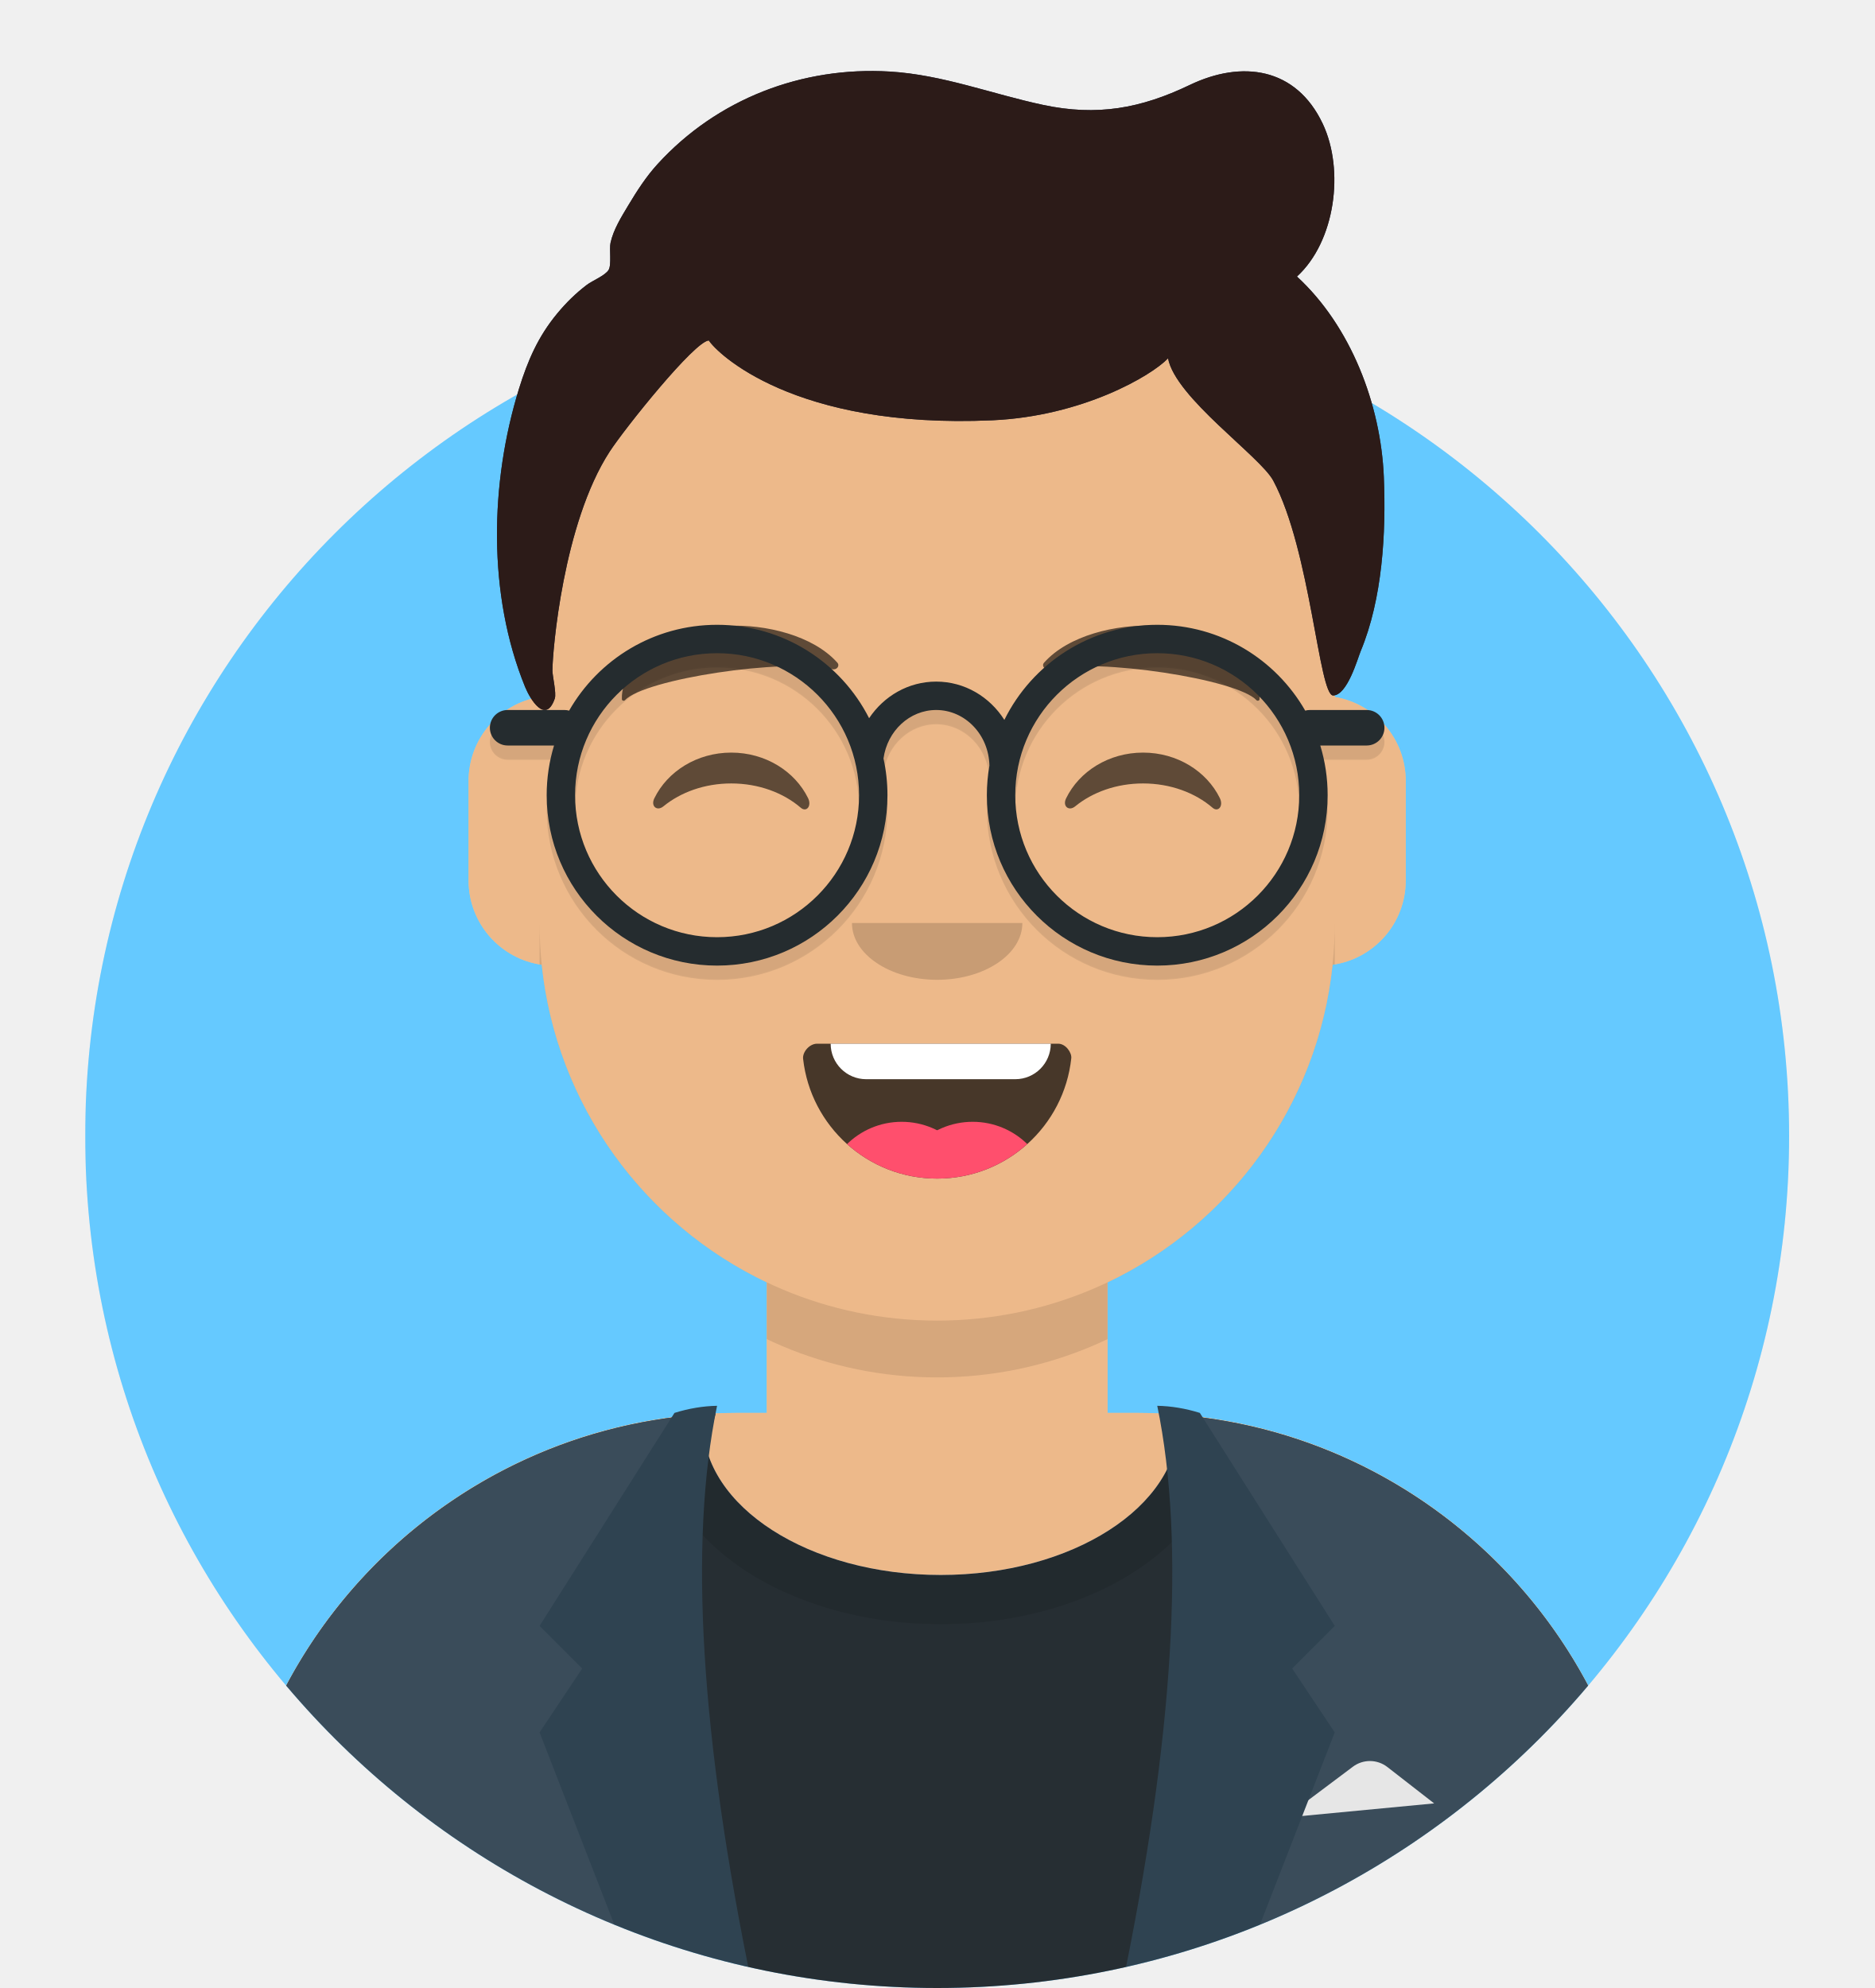
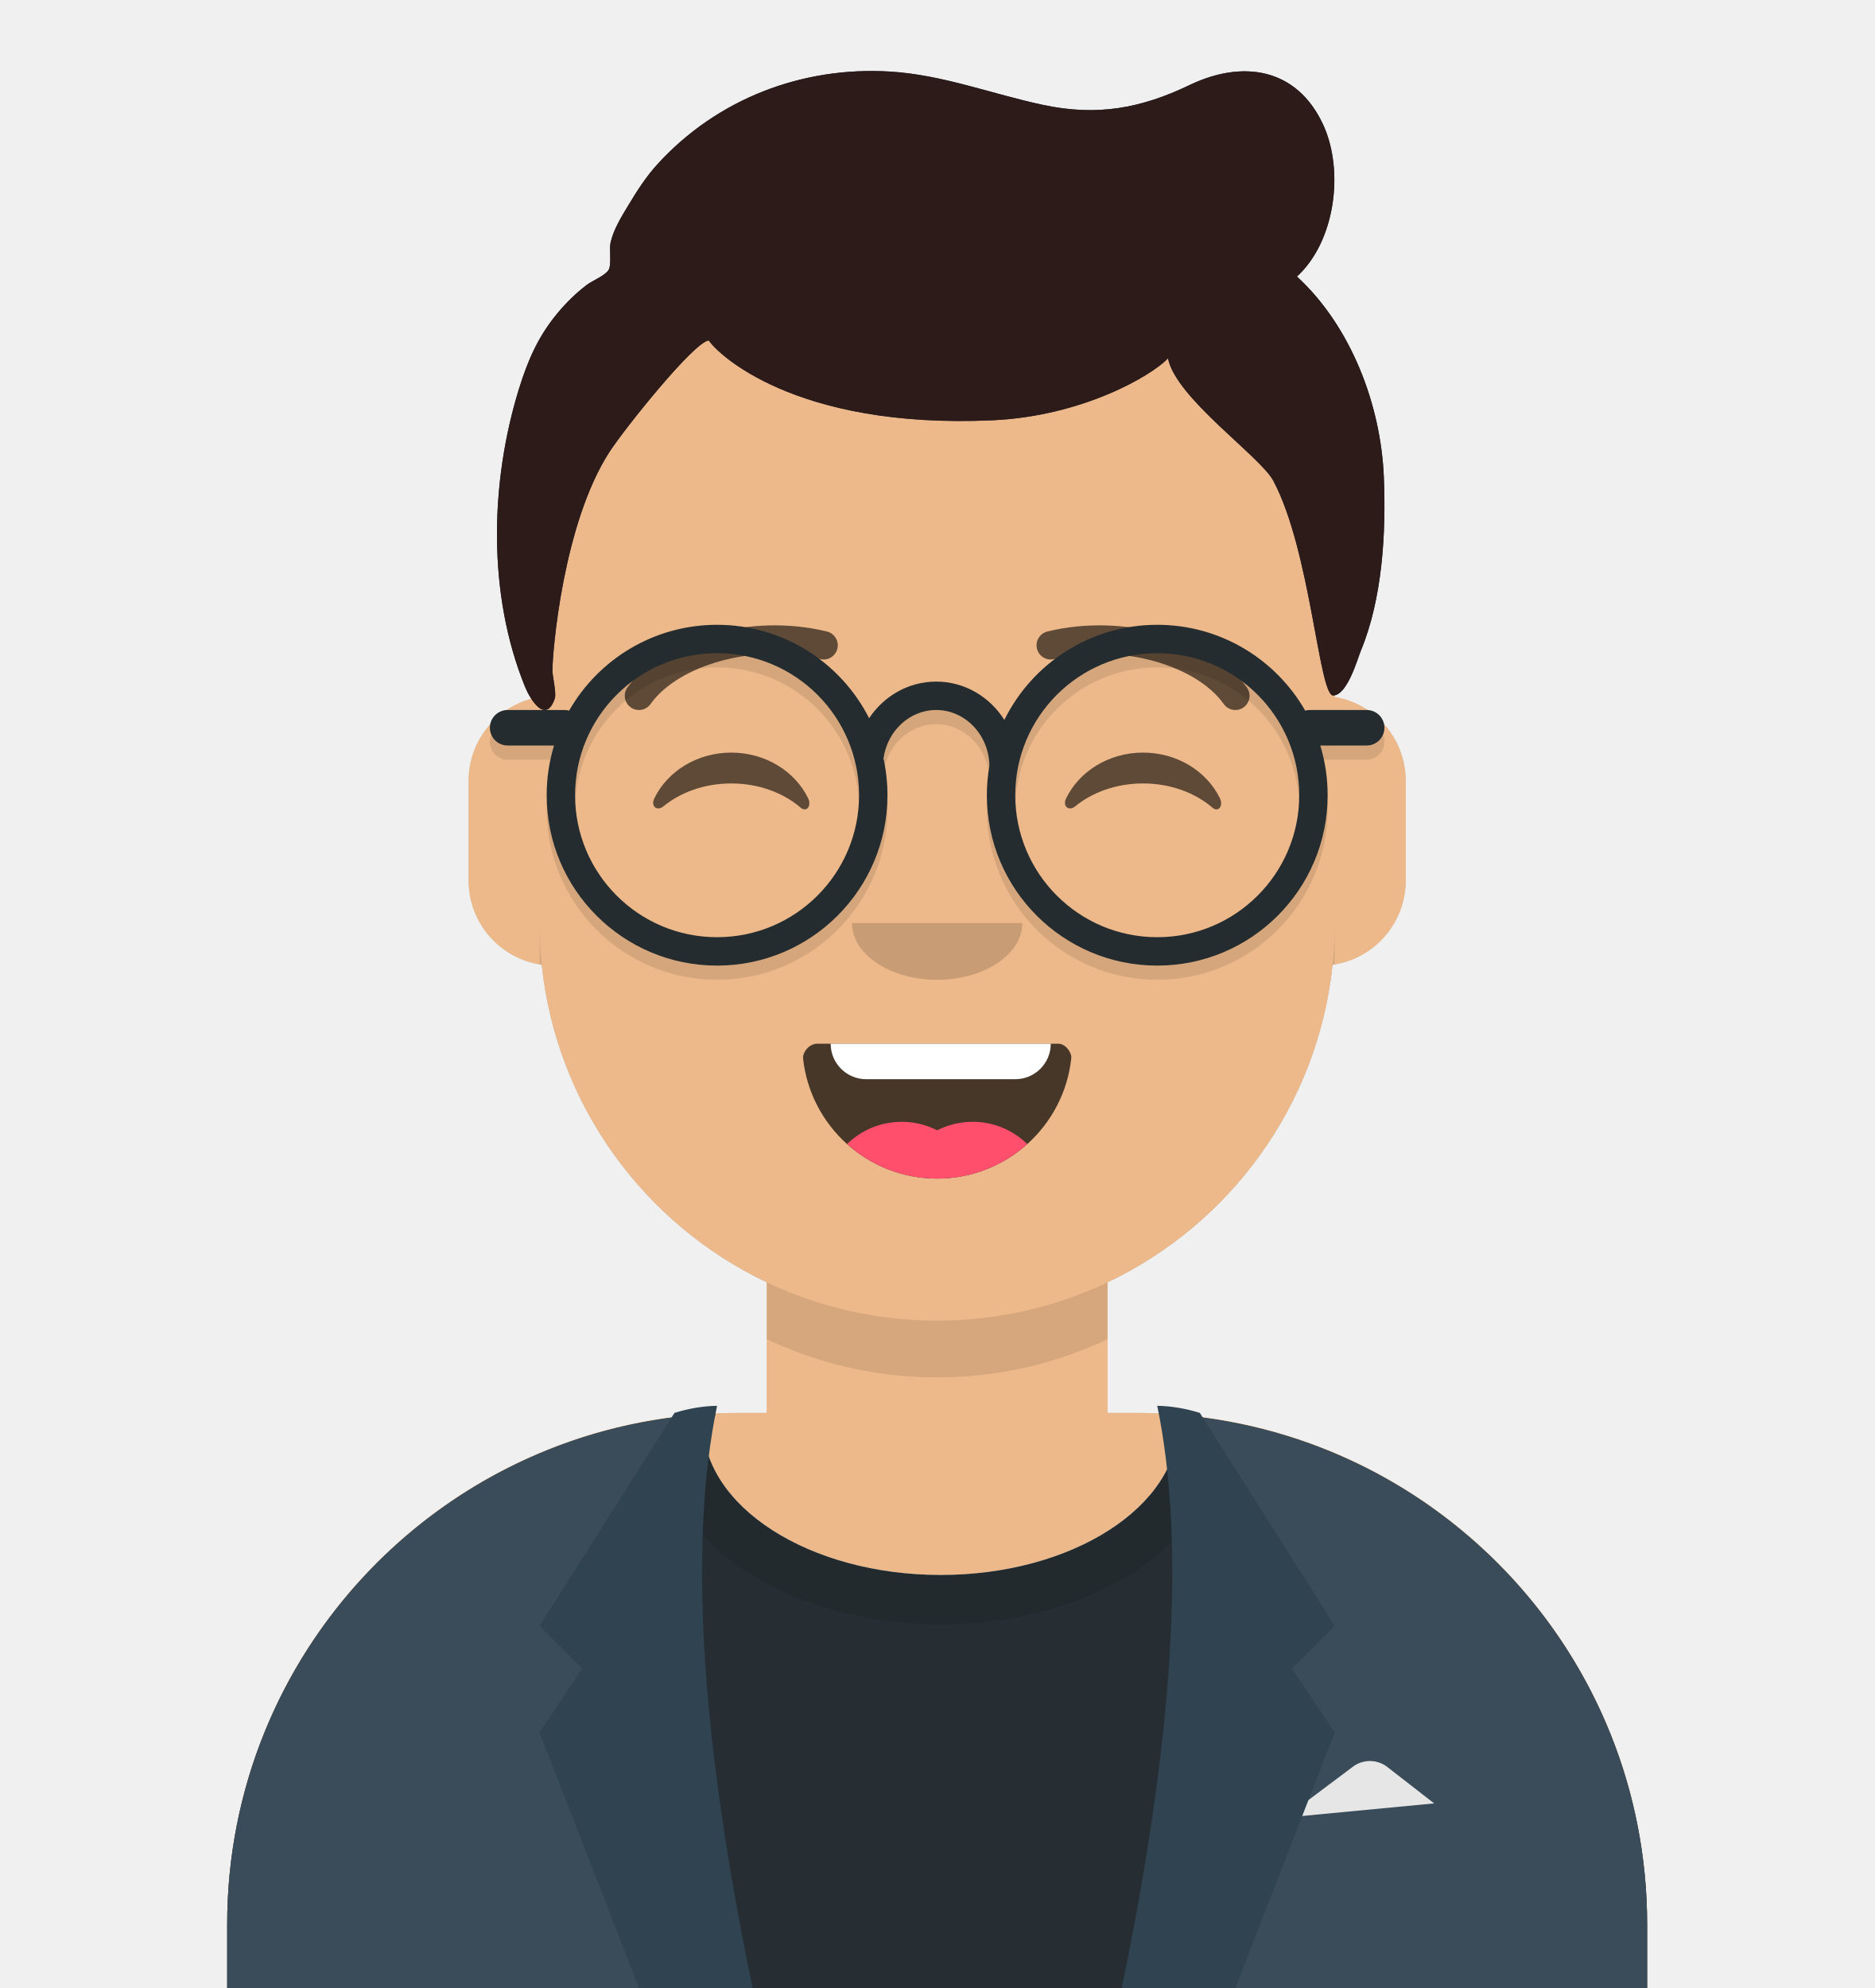
<svg xmlns="http://www.w3.org/2000/svg" xmlns:xlink="http://www.w3.org/1999/xlink" width="264px" height="280px" viewBox="0 0 264 280" version="1.1">
  <defs>
    <circle id="react-path-1" cx="120" cy="120" r="120" />
    <path d="M12,160 C12,226.274 65.726,280 132,280 C198.274,280 252,226.274 252,160 L264,160 L264,-1.42108547e-14 L-3.19744231e-14,-1.42108547e-14 L-3.19744231e-14,160 L12,160 Z" id="react-path-2" />
    <path d="M124,144.611 L124,163 L128,163 L128,163 C167.765,163 200,195.235 200,235 L200,244 L0,244 L0,235 C-4.86974701e-15,195.235 32.235,163 72,163 L72,163 L76,163 L76,144.611 C58.763,136.422 46.372,119.687 44.305,99.881 C38.48,99.058 34,94.052 34,88 L34,74 C34,68.054 38.325,63.118 44,62.166 L44,56 L44,56 C44,25.072 69.072,5.68137151e-15 100,0 L100,0 L100,0 C130.928,-5.68137151e-15 156,25.072 156,56 L156,62.166 C161.675,63.118 166,68.054 166,74 L166,88 C166,94.052 161.52,99.058 155.695,99.881 C153.628,119.687 141.237,136.422 124,144.611 Z" id="react-path-3" />
  </defs>
  <g id="Avataaar" stroke="none" stroke-width="1" fill="none" fill-rule="evenodd">
    <g transform="translate(-825, -1100)" id="Avataaar/Circle">
      <g transform="translate(825, 1100)">
-         <g id="Circle" stroke-width="1" fill-rule="evenodd" transform="translate(12, 40)">
-           <mask id="react-mask-4" fill="white">
-             <use xlink:href="#react-path-1" />
-           </mask>
-           <use id="Circle-Background" fill="#E6E6E6" xlink:href="#react-path-1" />
-           <g id="Color/Palette/Blue-01" mask="url(#react-mask-4)" fill="#65C9FF">
-             <rect id="🖍Color" x="0" y="0" width="240" height="240" />
-           </g>
-         </g>
-         <mask id="react-mask-5" fill="white">
-           <use xlink:href="#react-path-2" />
-         </mask>
        <g id="Mask" />
        <g id="Avataaar" stroke-width="1" fill-rule="evenodd" mask="url(#react-mask-5)">
          <g id="Body" transform="translate(32, 36)">
            <mask id="react-mask-6" fill="white">
              <use xlink:href="#react-path-3" />
            </mask>
            <use fill="#D0C6AC" xlink:href="#react-path-3" />
            <g id="Skin/👶🏽-03-Brown" mask="url(#react-mask-6)" fill="#EDB98A">
              <g transform="translate(0, 0)" id="Color">
                <rect x="0" y="0" width="264" height="280" />
              </g>
            </g>
            <path d="M156,79 L156,102 C156,132.928 130.928,158 100,158 C69.072,158 44,132.928 44,102 L44,79 L44,94 C44,124.928 69.072,150 100,150 C130.928,150 156,124.928 156,94 L156,79 Z" id="Neck-Shadow" fill-opacity="0.1" fill="#000000" mask="url(#react-mask-6)" />
          </g>
          <g id="Clothing/Blazer-+-Shirt" transform="translate(0, 170)">
            <defs>
-               <path d="M133.96,0.295 C170.936,3.325 200,34.294 200,72.052 L200,81 L0,81 L0,72.052 C1.22536245e-14,33.953 29.592,2.765 67.045,0.22 C67.015,0.593 67,0.969 67,1.348 C67,13.211 81.998,22.828 100.5,22.828 C119.002,22.828 134,13.211 134,1.348 C134,0.995 133.987,0.644 133.96,0.295 Z" id="react-path-3509" />
+               <path d="M133.96,0.295 C170.936,3.325 200,34.294 200,72.052 L200,81 L0,81 L0,72.052 C1.22536245e-14,33.953 29.592,2.765 67.045,0.22 C67.015,0.593 67,0.969 67,1.348 C67,13.211 81.998,22.828 100.5,22.828 C119.002,22.828 134,13.211 134,1.348 C134,0.995 133.987,0.644 133.96,0.295 Z" id="react-path-3711" />
            </defs>
            <g id="Shirt" transform="translate(32, 29)">
-               <mask id="react-mask-3510" fill="white">
-                 <use xlink:href="#react-path-3509" />
+               <mask id="react-mask-3712" fill="white">
+                 <use xlink:href="#react-path-3711" />
              </mask>
-               <use id="Clothes" fill="#E6E6E6" xlink:href="#react-path-3509" />
-               <g id="Color/Palette/Black" mask="url(#react-mask-3510)" fill="#262E33">
+               <use id="Clothes" fill="#E6E6E6" xlink:href="#react-path-3711" />
+               <g id="Color/Palette/Black" mask="url(#react-mask-3712)" fill="#262E33">
                <g transform="translate(-32, -29)" id="🖍Color">
                  <rect x="0" y="0" width="264" height="110" />
                </g>
              </g>
-               <g id="Shadowy" opacity="0.6" mask="url(#react-mask-3510)" fill-opacity="0.16" fill="#000000">
+               <g id="Shadowy" opacity="0.6" mask="url(#react-mask-3712)" fill-opacity="0.16" fill="#000000">
                <g transform="translate(60, -25)" id="Hola-👋🏼">
                  <ellipse cx="40.5" cy="27.848" rx="39.635" ry="26.914" />
                </g>
              </g>
            </g>
            <g id="Blazer" transform="translate(32, 28)">
              <path d="M68.785,1.122 C30.512,2.804 -1.89486556e-14,34.365 -1.42108547e-14,73.052 L0,73.052 L0,82 L69.362,82 C65.961,69.92 64,55.709 64,40.5 C64,26.173 65.74,12.731 68.785,1.122 Z M131.638,82 L200,82 L200,73.052 C200,34.707 170.025,3.363 132.229,1.174 C135.265,12.771 137,26.194 137,40.5 C137,55.709 135.039,69.92 131.638,82 Z" id="Saco" fill="#3A4C5A" />
              <path d="M149,58 L158.556,50.833 L158.556,50.833 C159.999,49.751 161.988,49.768 163.412,50.876 L170,56 L149,58 Z" id="Pocket-hanky" fill="#E6E6E6" />
              <path d="M69,1.13686838e-13 C65,19.333 66.667,46.667 74,82 L58,82 L44,46 L50,37 L44,31 L63,1 C65.028,0.369 67.028,0.036 69,1.13686838e-13 Z" id="Wing" fill="#2F4351" />
              <path d="M151,1.13686838e-13 C147,19.333 148.667,46.667 156,82 L140,82 L126,46 L132,37 L126,31 L145,1 C147.028,0.369 149.028,0.036 151,1.13686838e-13 Z" id="Wing" fill="#2F4351" transform="translate(141, 41) scale(-1, 1) translate(-141, -41) " />
            </g>
          </g>
          <g id="Face" transform="translate(76, 82)" fill="#000000">
            <g id="Mouth/Smile" transform="translate(2, 52)">
              <defs>
-                 <path d="M35.118,15.128 C36.176,24.62 44.226,32 54,32 C63.804,32 71.874,24.574 72.892,15.04 C72.974,14.273 72.117,13 71.043,13 C56.149,13 44.738,13 37.087,13 C36.007,13 35.012,14.178 35.118,15.128 Z" id="react-path-3539" />
+                 <path d="M35.118,15.128 C36.176,24.62 44.226,32 54,32 C63.804,32 71.874,24.574 72.892,15.04 C72.974,14.273 72.117,13 71.043,13 C56.149,13 44.738,13 37.087,13 C36.007,13 35.012,14.178 35.118,15.128 Z" id="react-path-3723" />
              </defs>
-               <mask id="react-mask-3540" fill="white">
-                 <use xlink:href="#react-path-3539" />
+               <mask id="react-mask-3724" fill="white">
+                 <use xlink:href="#react-path-3723" />
              </mask>
-               <use id="Mouth" fill-opacity="0.7" fill="#000000" fill-rule="evenodd" xlink:href="#react-path-3539" />
-               <rect id="Teeth" fill="#FFFFFF" fill-rule="evenodd" mask="url(#react-mask-3540)" x="39" y="2" width="31" height="16" rx="5" />
-               <g id="Tongue" stroke-width="1" fill-rule="evenodd" mask="url(#react-mask-3540)" fill="#FF4F6D">
+               <use id="Mouth" fill-opacity="0.7" fill="#000000" fill-rule="evenodd" xlink:href="#react-path-3723" />
+               <rect id="Teeth" fill="#FFFFFF" fill-rule="evenodd" mask="url(#react-mask-3724)" x="39" y="2" width="31" height="16" rx="5" />
+               <g id="Tongue" stroke-width="1" fill-rule="evenodd" mask="url(#react-mask-3724)" fill="#FF4F6D">
                <g transform="translate(38, 24)">
                  <circle cx="11" cy="11" r="11" />
                  <circle cx="21" cy="11" r="11" />
                </g>
              </g>
            </g>
            <g id="Nose/Default" transform="translate(28, 40)" fill-opacity="0.16">
              <path d="M16,8 C16,12.418 21.373,16 28,16 L28,16 C34.627,16 40,12.418 40,8" id="Nose" />
            </g>
            <g id="Eyes/Happy-😁" transform="translate(0, 8)" fill-opacity="0.6">
              <path d="M16.16,22.447 C18.007,18.649 22.164,16 26.998,16 C31.814,16 35.959,18.63 37.815,22.407 C38.367,23.529 37.582,24.447 36.791,23.767 C34.34,21.66 30.859,20.344 26.998,20.344 C23.257,20.344 19.874,21.579 17.438,23.572 C16.547,24.3 15.62,23.558 16.16,22.447 Z" id="Squint" />
              <path d="M74.16,22.447 C76.007,18.649 80.164,16 84.998,16 C89.814,16 93.959,18.63 95.815,22.407 C96.367,23.529 95.582,24.447 94.791,23.767 C92.34,21.66 88.859,20.344 84.998,20.344 C81.257,20.344 77.874,21.579 75.438,23.572 C74.547,24.3 73.62,23.558 74.16,22.447 Z" id="Squint" />
            </g>
-             <g id="Eyebrow/Natural/Default-Natural" fill-opacity="0.6">
-               <path d="M26.039,6.21 C20.278,6.983 11.293,12.005 12.044,17.818 C12.069,18.008 12.357,18.067 12.481,17.908 C14.967,14.72 34.193,10.037 41.194,11.015 C41.835,11.104 42.258,10.443 41.821,10.03 C38.077,6.495 31.2,5.512 26.039,6.21" id="Eyebrow" transform="translate(27, 12) rotate(5) translate(-27, -12) " />
-               <path d="M85.039,6.21 C79.278,6.983 70.293,12.005 71.044,17.818 C71.069,18.008 71.357,18.067 71.481,17.908 C73.967,14.72 93.193,10.037 100.194,11.015 C100.835,11.104 101.258,10.443 100.821,10.03 C97.077,6.495 90.2,5.512 85.039,6.21" id="Eyebrow" transform="translate(86, 12) scale(-1, 1) rotate(5) translate(-86, -12) " />
+             <g id="Eyebrow/Outline/Default" fill-opacity="0.6">
+               <g id="I-Browse" transform="translate(12, 6)">
+                 <path d="M3.63,11.159 C7.545,5.65 18.278,2.561 27.523,4.831 C28.596,5.095 29.679,4.439 29.942,3.366 C30.206,2.293 29.55,1.21 28.477,0.947 C17.74,-1.69 5.312,1.887 0.37,8.841 C-0.27,9.742 -0.059,10.99 0.841,11.63 C1.742,12.27 2.99,12.059 3.63,11.159 Z" id="Eyebrow" fill-rule="nonzero" />
+                 <path d="M61.63,11.159 C65.545,5.65 76.278,2.561 85.523,4.831 C86.596,5.095 87.679,4.439 87.942,3.366 C88.206,2.293 87.55,1.21 86.477,0.947 C75.74,-1.69 63.312,1.887 58.37,8.841 C57.73,9.742 57.941,10.99 58.841,11.63 C59.742,12.27 60.99,12.059 61.63,11.159 Z" id="Eyebrow" fill-rule="nonzero" transform="translate(73.00015, 6.039198) scale(-1, 1) translate(-73.00015, -6.039198) " />
+               </g>
            </g>
          </g>
          <g id="Top" stroke-width="1" fill-rule="evenodd">
            <defs>
-               <rect id="react-path-3529" x="0" y="0" width="264" height="280" />
-               <path d="M183.68,38.949 C189.086,33.999 190.387,23.962 187.318,17.449 C183.549,9.454 175.901,8.452 168.572,11.969 C161.664,15.284 155.515,16.388 147.95,14.782 C140.692,13.241 133.806,10.523 126.303,10.076 C113.978,9.343 102.003,13.915 93.603,23.129 C92,24.887 90.709,26.897 89.488,28.934 C88.512,30.564 87.411,32.313 86.995,34.192 C86.797,35.086 87.165,37.29 86.72,38.022 C86.239,38.812 84.424,39.537 83.651,40.124 C82.084,41.313 80.727,42.654 79.471,44.171 C76.805,47.393 75.338,50.758 74.103,54.743 C70.001,67.988 69.653,83.741 74.957,96.747 C75.664,98.481 77.855,102.099 79.143,98.385 C79.398,97.651 78.809,95.191 78.81,94.45 C78.815,91.73 80.316,73.721 86.857,63.633 C88.986,60.349 98.83,48.052 100.841,47.954 C101.906,49.646 112.721,60.462 140.783,59.195 C153.445,58.623 163.183,52.934 165.521,50.468 C166.549,56.001 178.513,64.284 180.336,67.692 C185.603,77.538 186.771,97.996 188.781,97.957 C190.791,97.919 192.234,92.72 192.648,91.727 C195.72,84.352 196.243,75.095 195.915,67.168 C195.488,56.966 191.277,45.942 183.68,38.949 Z" id="react-path-3528" />
-               <filter x="-0.8%" y="-2.0%" width="101.5%" height="108.0%" filterUnits="objectBoundingBox" id="react-filter-3525">
+               <rect id="react-path-3697" x="0" y="0" width="264" height="280" />
+               <path d="M183.68,38.949 C189.086,33.999 190.387,23.962 187.318,17.449 C183.549,9.454 175.901,8.452 168.572,11.969 C161.664,15.284 155.515,16.388 147.95,14.782 C140.692,13.241 133.806,10.523 126.303,10.076 C113.978,9.343 102.003,13.915 93.603,23.129 C92,24.887 90.709,26.897 89.488,28.934 C88.512,30.564 87.411,32.313 86.995,34.192 C86.797,35.086 87.165,37.29 86.72,38.022 C86.239,38.812 84.424,39.537 83.651,40.124 C82.084,41.313 80.727,42.654 79.471,44.171 C76.805,47.393 75.338,50.758 74.103,54.743 C70.001,67.988 69.653,83.741 74.957,96.747 C75.664,98.481 77.855,102.099 79.143,98.385 C79.398,97.651 78.809,95.191 78.81,94.45 C78.815,91.73 80.316,73.721 86.857,63.633 C88.986,60.349 98.83,48.052 100.841,47.954 C101.906,49.646 112.721,60.462 140.783,59.195 C153.445,58.623 163.183,52.934 165.521,50.468 C166.549,56.001 178.513,64.284 180.336,67.692 C185.603,77.538 186.771,97.996 188.781,97.957 C190.791,97.919 192.234,92.72 192.648,91.727 C195.72,84.352 196.243,75.095 195.915,67.168 C195.488,56.966 191.277,45.942 183.68,38.949 Z" id="react-path-3696" />
+               <filter x="-0.8%" y="-2.0%" width="101.5%" height="108.0%" filterUnits="objectBoundingBox" id="react-filter-3693">
                <feOffset dx="0" dy="2" in="SourceAlpha" result="shadowOffsetOuter1" />
                <feColorMatrix values="0 0 0 0 0   0 0 0 0 0   0 0 0 0 0  0 0 0 0.16 0" type="matrix" in="shadowOffsetOuter1" result="shadowMatrixOuter1" />
                <feMerge>
                  <feMergeNode in="shadowMatrixOuter1" />
                  <feMergeNode in="SourceGraphic" />
                </feMerge>
              </filter>
            </defs>
-             <mask id="react-mask-3527" fill="white">
-               <use xlink:href="#react-path-3529" />
+             <mask id="react-mask-3695" fill="white">
+               <use xlink:href="#react-path-3697" />
            </mask>
            <g id="Mask" />
-             <g id="Top/Short-Hair/Short-Waved" mask="url(#react-mask-3527)">
+             <g id="Top/Short-Hair/Short-Waved" mask="url(#react-mask-3695)">
              <g transform="translate(-1, 0)">
-                 <mask id="react-mask-3526" fill="white">
-                   <use xlink:href="#react-path-3528" />
+                 <mask id="react-mask-3694" fill="white">
+                   <use xlink:href="#react-path-3696" />
                </mask>
-                 <use id="Short-Hair" stroke="none" fill="#28354B" fill-rule="evenodd" xlink:href="#react-path-3528" />
-                 <g id="Skin/👶🏽-03-Brown" mask="url(#react-mask-3526)" fill="#2C1B18">
+                 <use id="Short-Hair" stroke="none" fill="#28354B" fill-rule="evenodd" xlink:href="#react-path-3696" />
+                 <g id="Skin/👶🏽-03-Brown" mask="url(#react-mask-3694)" fill="#2C1B18">
                  <g transform="translate(0, 0) " id="Color">
                    <rect x="0" y="0" width="264" height="280" />
                  </g>
                </g>
                <g id="Top/_Resources/Round" fill="none" transform="translate(62, 85)">
                  <defs>
-                     <path d="M80.465,16.394 C84.38,8.459 92.553,3 102,3 C110.92,3 118.703,7.866 122.84,15.088 C123.05,15.031 123.272,15 123.5,15 L131.5,15 C132.881,15 134,16.119 134,17.5 C134,18.881 132.881,20 131.5,20 L124.963,20 C125.637,22.215 126,24.565 126,27 C126,40.255 115.255,51 102,51 C88.745,51 78,40.255 78,27 C78,25.578 78.124,24.185 78.361,22.831 C78.276,18.455 74.914,15 70.862,15 C67.126,15 63.975,17.94 63.442,21.83 C63.807,23.495 64,25.225 64,27 C64,40.255 53.255,51 40,51 C26.745,51 16,40.255 16,27 C16,24.565 16.363,22.215 17.037,20 L10.5,20 C9.119,20 8,18.881 8,17.5 C8,16.119 9.119,15 10.5,15 L10.5,15 L18.5,15 C18.728,15 18.95,15.031 19.16,15.088 C23.297,7.866 31.08,3 40,3 C49.352,3 57.455,8.349 61.416,16.155 C63.493,13.039 66.949,11 70.862,11 C74.875,11 78.407,13.144 80.465,16.394 Z M40,47 C51.046,47 60,38.046 60,27 C60,15.954 51.046,7 40,7 C28.954,7 20,15.954 20,27 C20,38.046 28.954,47 40,47 Z M102,47 C113.046,47 122,38.046 122,27 C122,15.954 113.046,7 102,7 C90.954,7 82,15.954 82,27 C82,38.046 90.954,47 102,47 Z" id="react-path-3569" />
-                     <filter x="-0.8%" y="-2.1%" width="101.6%" height="108.3%" filterUnits="objectBoundingBox" id="react-filter-3570">
+                     <path d="M80.465,16.394 C84.38,8.459 92.553,3 102,3 C110.92,3 118.703,7.866 122.84,15.088 C123.05,15.031 123.272,15 123.5,15 L131.5,15 C132.881,15 134,16.119 134,17.5 C134,18.881 132.881,20 131.5,20 L124.963,20 C125.637,22.215 126,24.565 126,27 C126,40.255 115.255,51 102,51 C88.745,51 78,40.255 78,27 C78,25.578 78.124,24.185 78.361,22.831 C78.276,18.455 74.914,15 70.862,15 C67.126,15 63.975,17.94 63.442,21.83 C63.807,23.495 64,25.225 64,27 C64,40.255 53.255,51 40,51 C26.745,51 16,40.255 16,27 C16,24.565 16.363,22.215 17.037,20 L10.5,20 C9.119,20 8,18.881 8,17.5 C8,16.119 9.119,15 10.5,15 L10.5,15 L18.5,15 C18.728,15 18.95,15.031 19.16,15.088 C23.297,7.866 31.08,3 40,3 C49.352,3 57.455,8.349 61.416,16.155 C63.493,13.039 66.949,11 70.862,11 C74.875,11 78.407,13.144 80.465,16.394 Z M40,47 C51.046,47 60,38.046 60,27 C60,15.954 51.046,7 40,7 C28.954,7 20,15.954 20,27 C20,38.046 28.954,47 40,47 Z M102,47 C113.046,47 122,38.046 122,27 C122,15.954 113.046,7 102,7 C90.954,7 82,15.954 82,27 C82,38.046 90.954,47 102,47 Z" id="react-path-3707" />
+                     <filter x="-0.8%" y="-2.1%" width="101.6%" height="108.3%" filterUnits="objectBoundingBox" id="react-filter-3708">
                      <feOffset dx="0" dy="2" in="SourceAlpha" result="shadowOffsetOuter1" />
                      <feColorMatrix values="0 0 0 0 0   0 0 0 0 0   0 0 0 0 0  0 0 0 0.1 0" type="matrix" in="shadowOffsetOuter1" />
                    </filter>
                  </defs>
                  <g id="Lennon-Glasses">
-                     <use fill="black" fill-opacity="1" filter="url(#react-filter-3570)" xlink:href="#react-path-3569" />
-                     <use fill="#252C2F" fill-rule="evenodd" xlink:href="#react-path-3569" />
+                     <use fill="black" fill-opacity="1" filter="url(#react-filter-3708)" xlink:href="#react-path-3707" />
+                     <use fill="#252C2F" fill-rule="evenodd" xlink:href="#react-path-3707" />
                  </g>
                </g>
              </g>
            </g>
          </g>
        </g>
      </g>
    </g>
  </g>
</svg>
